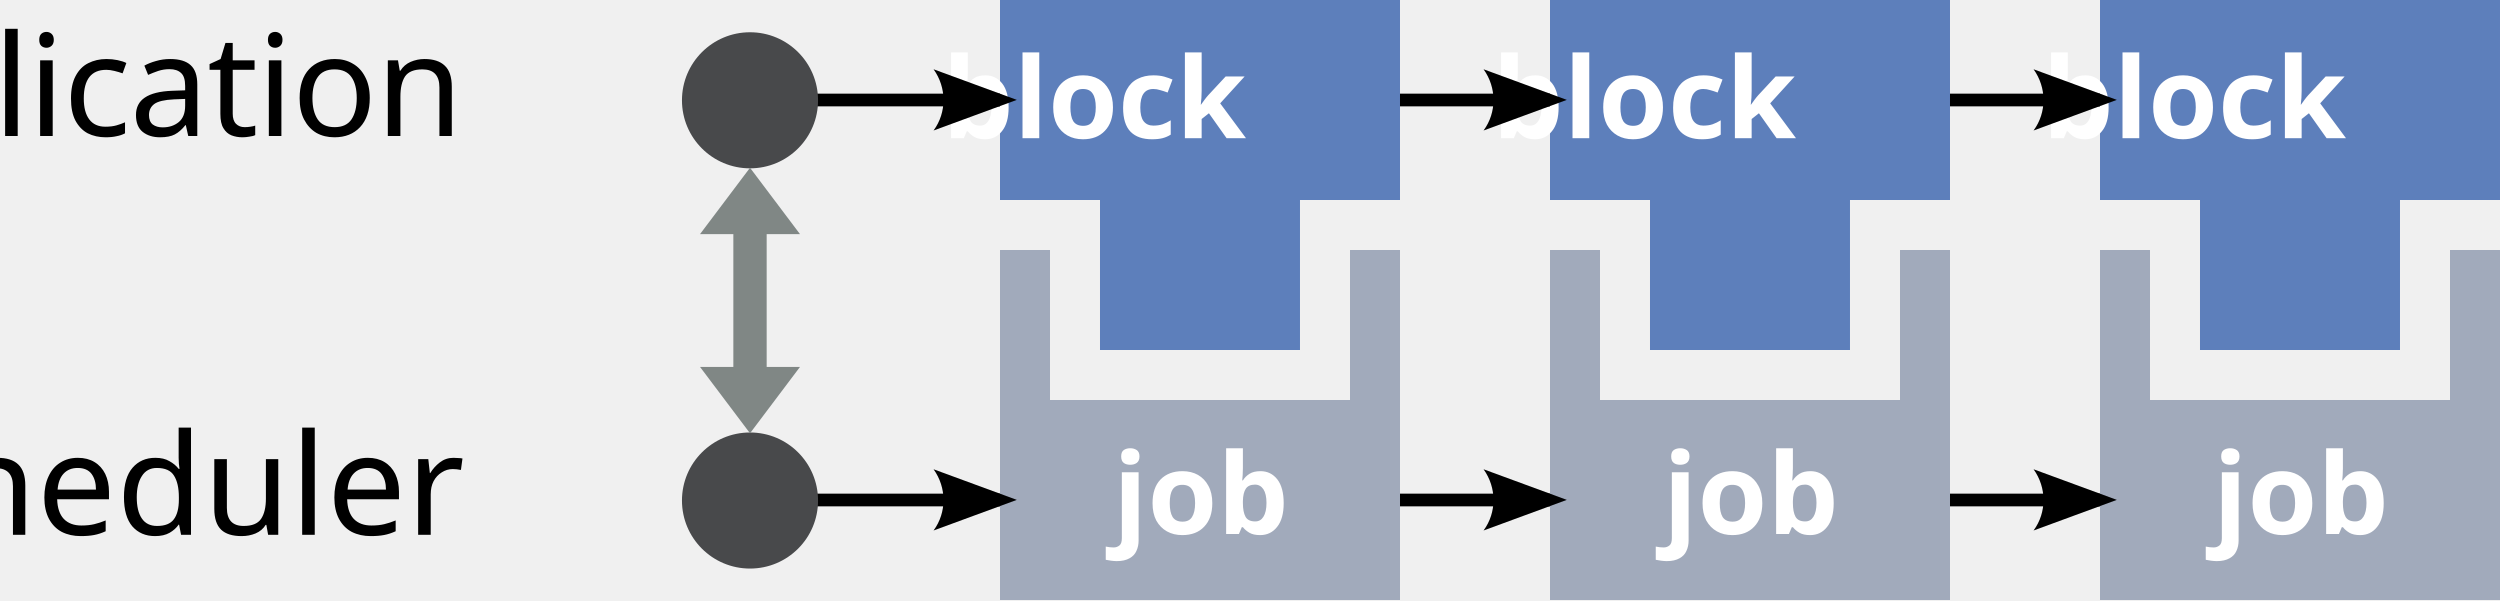
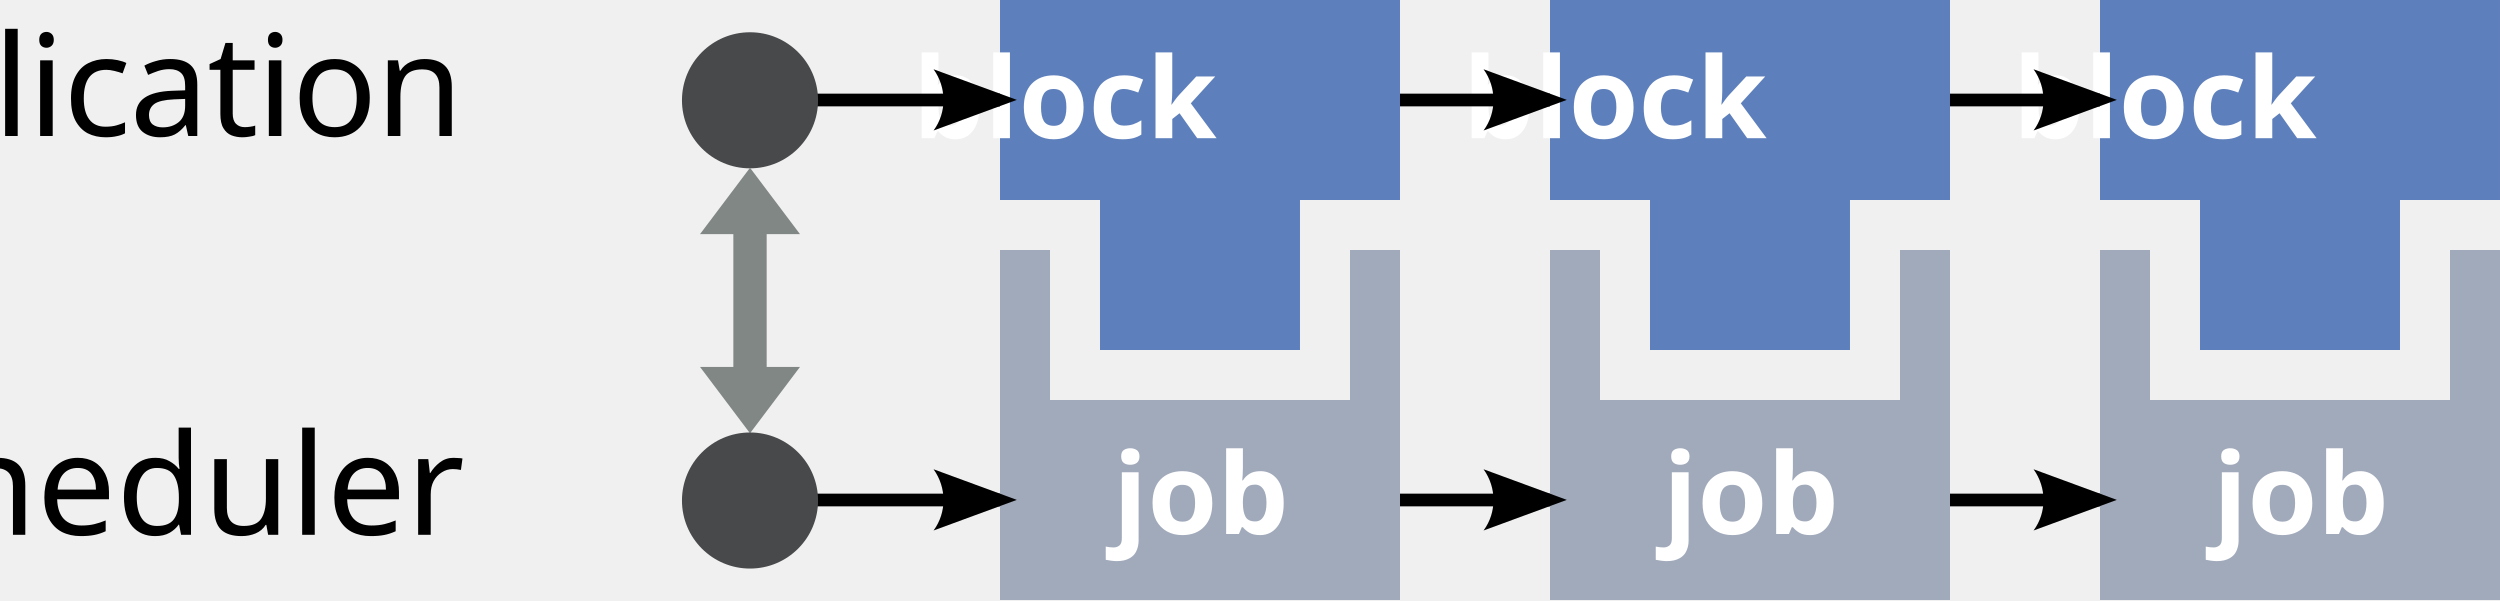
<svg xmlns="http://www.w3.org/2000/svg" width="177.165" height="42.52" id="svg3037" version="1.1">
  <defs id="defs3039">
    <marker orient="auto" refY="0" refX="0" id="Arrow2Mend" style="overflow:visible">
      <path id="path3924" style="font-size:12px;fill-rule:evenodd;stroke-width:0.625;stroke-linejoin:round" d="M 8.719,4.034 -2.207,0.016 8.719,-4.002 c -1.745,2.372 -1.735,5.617 -6e-7,8.035 z" transform="scale(-0.6,-0.6)" />
    </marker>
-     <marker orient="auto" refY="0" refX="0" id="Arrow1Mend" style="overflow:visible">
-       <path id="path3906" d="M 0,0 5,-5 -12.5,0 5,5 0,0 z" style="fill-rule:evenodd;stroke:#000000;stroke-width:1pt;marker-start:none" transform="matrix(-0.4,0,0,-0.4,-4,0)" />
-     </marker>
  </defs>
  <g id="layer1" transform="translate(0,-1009.841)">
+     <g id="g3563">
+       <g transform="translate(7.086614,-1.6324219e-5)" id="g5149">
+         <path style="fill:#a1aabb;fill-opacity:1;stroke:none" d="m 141.732,1027.558 3.543,0 0,10.63 21.26,0 0,-10.63 3.543,0 0,24.803 -28.346,0 z" id="path5126" />
+         <text xml:space="preserve" style="font-size:8px;font-style:normal;font-variant:normal;font-weight:300;font-stretch:normal;text-align:start;line-height:125%;letter-spacing:0px;word-spacing:0px;writing-mode:lr-tb;text-anchor:start;fill:#000000;fill-opacity:1;stroke:none;font-family:Gill Sans;-inkscape-font-specification:Gill Sans Light" x="149.743" y="1047.684" id="text5128">
+           <tspan id="tspan5130" x="149.743" y="1047.684" style="font-weight:bold;fill:#ffffff;-inkscape-font-specification:Gill Sans Bold">job</tspan>
+         </text>
+       </g>
+       <g transform="translate(77.95276,81.49607)" id="g5132">
+         <path id="path5134" d="m 77.953,942.518 -7.087,0 0,-14.173 28.346,0 -10e-7,14.173 -7.087,0 0,10.63 -14.173,0 z" style="fill:#5d7fbb;fill-opacity:1;stroke:none" />
+         <text id="text5136" y="938.139" x="84.817" style="font-size:8px;font-style:normal;font-variant:normal;font-weight:bold;font-stretch:normal;text-align:center;line-height:125%;letter-spacing:0px;word-spacing:0px;writing-mode:lr-tb;text-anchor:middle;fill:#000000;fill-opacity:1;stroke:none;font-family:Gill Sans;-inkscape-font-specification:Gill Sans Bold" xml:space="preserve">
+           <tspan style="font-size:8px;font-style:normal;font-variant:normal;font-weight:bold;font-stretch:normal;text-align:center;line-height:125%;writing-mode:lr-tb;text-anchor:middle;fill:#ffffff;font-family:Gill Sans;-inkscape-font-specification:Gill Sans Bold" y="938.139" x="84.817" id="tspan5138">block</tspan>
+         </text>
+       </g>
+     </g>
+     <path id="path5108" d="m 134.646,1016.928 14.173,0" style="fill:none;stroke:#000000;stroke-width:0.9;stroke-linecap:butt;stroke-linejoin:miter;stroke-miterlimit:4;stroke-opacity:1;stroke-dasharray:none;marker-end:url(#Arrow2Mend)" />
+     <path style="fill:none;stroke:#000000;stroke-width:0.9;stroke-linecap:butt;stroke-linejoin:miter;stroke-miterlimit:4;stroke-opacity:1;stroke-dasharray:none;marker-end:url(#Arrow2Mend)" d="m 134.646,1045.274 14.173,0" id="path5110" />
+     <g id="g3553">
+       <g id="g5118" transform="translate(38.97638,81.49607)">
+         <path style="fill:#5d7fbb;fill-opacity:1;stroke:none" d="m 77.953,942.518 -7.087,0 0,-14.173 28.346,0 -10e-7,14.173 -7.087,0 0,10.63 -14.173,0 z" id="path5120" />
+         <text xml:space="preserve" style="font-size:8px;font-style:normal;font-variant:normal;font-weight:bold;font-stretch:normal;text-align:center;line-height:125%;letter-spacing:0px;word-spacing:0px;writing-mode:lr-tb;text-anchor:middle;fill:#000000;fill-opacity:1;stroke:none;font-family:Gill Sans;-inkscape-font-specification:Gill Sans Bold" x="84.817" y="938.139" id="text5122">
+           <tspan id="tspan5124" x="84.817" y="938.139" style="font-size:8px;font-style:normal;font-variant:normal;font-weight:bold;font-stretch:normal;text-align:center;line-height:125%;writing-mode:lr-tb;text-anchor:middle;fill:#ffffff;font-family:Gill Sans;-inkscape-font-specification:Gill Sans Bold">block</tspan>
+         </text>
+       </g>
+       <g transform="translate(7.086614,-1.6324219e-5)" id="g5154">
+         <path id="path5112" d="m 102.756,1027.558 3.543,0 0,10.63 21.26,0 0,-10.63 3.543,0 0,24.803 -28.346,0 z" style="fill:#a1aabb;fill-opacity:1;stroke:none" />
+         <text id="text5114" y="1047.684" x="110.767" style="font-size:8px;font-style:normal;font-variant:normal;font-weight:300;font-stretch:normal;text-align:start;line-height:125%;letter-spacing:0px;word-spacing:0px;writing-mode:lr-tb;text-anchor:start;fill:#000000;fill-opacity:1;stroke:none;font-family:Gill Sans;-inkscape-font-specification:Gill Sans Light" xml:space="preserve">
+           <tspan style="font-weight:bold;fill:#ffffff;-inkscape-font-specification:Gill Sans Bold" y="1047.684" x="110.767" id="tspan5116">job</tspan>
+         </text>
+       </g>
+     </g>
+     <path style="fill:none;stroke:#000000;stroke-width:0.9;stroke-linecap:butt;stroke-linejoin:miter;stroke-miterlimit:4;stroke-opacity:1;stroke-dasharray:none;marker-end:url(#Arrow2Mend)" d="m 95.669,1016.928 14.173,0" id="path5100" />
+     <path id="path5102" d="m 95.669,1045.274 14.173,0" style="fill:none;stroke:#000000;stroke-width:0.9;stroke-linecap:butt;stroke-linejoin:miter;stroke-miterlimit:4;stroke-opacity:1;stroke-dasharray:none;marker-end:url(#Arrow2Mend)" />
+     <g id="g3543">
+       <g transform="translate(-8.6771653e-7,81.49607)" id="g5058">
+         <path id="path3838" d="m 77.953,942.518 -7.087,0 0,-14.173 28.346,0 -10e-7,14.173 -7.087,0 0,10.63 -14.173,0 z" style="fill:#5d7fbb;fill-opacity:1;stroke:none" />
+         <text id="text3840" y="938.139" x="84.817" style="font-size:8px;font-style:normal;font-variant:normal;font-weight:bold;font-stretch:normal;text-align:center;line-height:125%;letter-spacing:0px;word-spacing:0px;writing-mode:lr-tb;text-anchor:middle;fill:#000000;fill-opacity:1;stroke:none;font-family:Gill Sans;-inkscape-font-specification:Gill Sans Bold" xml:space="preserve">
+           <tspan style="font-size:8px;font-style:normal;font-variant:normal;font-weight:bold;font-stretch:normal;text-align:center;line-height:125%;writing-mode:lr-tb;text-anchor:middle;fill:#ffffff;font-family:Gill Sans;-inkscape-font-specification:Gill Sans Bold" y="938.139" x="84.817" id="tspan3842">block</tspan>
+         </text>
+       </g>
+       <g transform="translate(7.086614,-1.6324219e-5)" id="g5159">
+         <path style="fill:#a1aabb;fill-opacity:1;stroke:none" d="m 63.78,1027.558 3.543,0 0,10.63 21.26,0 0,-10.63 3.543,0 0,24.803 -28.346,0 z" id="rect3831" />
+         <text xml:space="preserve" style="font-size:8px;font-style:normal;font-variant:normal;font-weight:300;font-stretch:normal;text-align:start;line-height:125%;letter-spacing:0px;word-spacing:0px;writing-mode:lr-tb;text-anchor:start;fill:#000000;fill-opacity:1;stroke:none;font-family:Gill Sans;-inkscape-font-specification:Gill Sans Light" x="71.791" y="1047.684" id="text3833">
+           <tspan id="tspan3835" x="71.791" y="1047.684" style="font-weight:bold;fill:#ffffff;-inkscape-font-specification:Gill Sans Bold">job</tspan>
+         </text>
+       </g>
+     </g>
+     <path id="path5056" d="m 56.693,1016.928 14.173,0" style="fill:none;stroke:#000000;stroke-width:0.9;stroke-linecap:butt;stroke-linejoin:miter;stroke-miterlimit:4;stroke-opacity:1;stroke-dasharray:none;marker-end:url(#Arrow2Mend)" />
+     <path style="fill:none;stroke:#000000;stroke-width:0.9;stroke-linecap:butt;stroke-linejoin:miter;stroke-miterlimit:4;stroke-opacity:1;stroke-dasharray:none;marker-end:url(#Arrow2Mend)" d="m 56.693,1045.274 14.173,0" id="path3892" />
+     <g id="g3573">
+       <path style="fill:#48494b" transform="translate(6.3228347e-7,999.2319)" d="m 57.972,17.717 c 0,2.663 -2.159,4.822 -4.822,4.822 -2.663,0 -4.822,-2.159 -4.822,-4.822 0,-2.663 2.159,-4.822 4.822,-4.822 2.663,0 4.822,2.159 4.822,4.822 z" id="path3055" />
+       <path id="path3061" d="m 53.15,1021.729 -3.543,4.704 2.362,0 0,9.409 -2.362,0 3.543,4.704 3.543,-4.704 -2.362,0 0,-9.409 2.362,0 z" style="fill:#808785;fill-opacity:1;stroke:none" />
+       <path id="path3059" d="m 57.972,17.717 c 0,2.663 -2.159,4.822 -4.822,4.822 -2.663,0 -4.822,-2.159 -4.822,-4.822 0,-2.663 2.159,-4.822 4.822,-4.822 2.663,0 4.822,2.159 4.822,4.822 z" transform="translate(6.3228347e-7,1027.594)" style="fill:#48494b" />
+     </g>
    <text xml:space="preserve" style="font-size:8px;font-style:normal;font-variant:normal;font-weight:300;font-stretch:normal;text-align:end;line-height:125%;letter-spacing:0px;word-spacing:0px;writing-mode:lr-tb;text-anchor:end;fill:#000000;fill-opacity:1;stroke:none;font-family:Gill Sans;-inkscape-font-specification:Gill Sans Light" x="43.319" y="1019.477" id="text3047">
      <tspan id="tspan3049" x="43.219" y="1019.477" style="font-size:10px;font-style:normal;font-variant:normal;font-weight:300;font-stretch:normal;text-align:end;line-height:125%;letter-spacing:-0.1px;writing-mode:lr-tb;text-anchor:end;font-family:Gill Sans;-inkscape-font-specification:Gill Sans Light">Application</tspan>
    </text>
    <text xml:space="preserve" style="font-size:8px;font-style:normal;font-variant:normal;font-weight:300;font-stretch:normal;text-align:end;line-height:125%;letter-spacing:0px;word-spacing:0px;writing-mode:lr-tb;text-anchor:end;fill:#000000;fill-opacity:1;stroke:none;font-family:Gill Sans;-inkscape-font-specification:Gill Sans Light" x="43.319" y="1047.739" id="text3051">
      <tspan id="tspan3053" x="43.319" y="1047.739" style="font-size:10px;font-style:normal;font-variant:normal;font-weight:300;font-stretch:normal;text-align:end;line-height:125%;writing-mode:lr-tb;text-anchor:end;font-family:Gill Sans;-inkscape-font-specification:Gill Sans Light">Scheduler</tspan>
    </text>
-     <g id="g5149" transform="translate(7.086614,-1.6324219e-5)">
-       <path id="path5126" d="m 141.732,1027.558 3.543,0 0,10.63 21.26,0 0,-10.63 3.543,0 0,24.803 -28.346,0 z" style="fill:#a1aabb;fill-opacity:1;stroke:none" />
-       <text id="text5128" y="1047.684" x="149.743" style="font-size:8px;font-style:normal;font-variant:normal;font-weight:300;font-stretch:normal;text-align:start;line-height:125%;letter-spacing:0px;word-spacing:0px;writing-mode:lr-tb;text-anchor:start;fill:#000000;fill-opacity:1;stroke:none;font-family:Gill Sans;-inkscape-font-specification:Gill Sans Light" xml:space="preserve">
-         <tspan style="font-weight:bold;fill:#ffffff;-inkscape-font-specification:Gill Sans Bold" y="1047.684" x="149.743" id="tspan5130">job</tspan>
-       </text>
-     </g>
-     <path style="fill:none;stroke:#000000;stroke-width:0.9;stroke-linecap:butt;stroke-linejoin:miter;stroke-miterlimit:4;stroke-opacity:1;stroke-dasharray:none;marker-end:url(#Arrow2Mend)" d="m 134.646,1045.274 14.173,0" id="path5110" />
-     <g id="g5132" transform="translate(77.95276,81.49607)">
-       <path style="fill:#5d7fbb;fill-opacity:1;stroke:none" d="m 77.953,942.518 -7.087,0 0,-14.173 28.346,0 -10e-7,14.173 -7.087,0 0,10.63 -14.173,0 z" id="path5134" />
-       <text xml:space="preserve" style="font-size:8px;font-style:normal;font-variant:normal;font-weight:bold;font-stretch:normal;text-align:center;line-height:125%;letter-spacing:0px;word-spacing:0px;writing-mode:lr-tb;text-anchor:middle;fill:#000000;fill-opacity:1;stroke:none;font-family:Gill Sans;-inkscape-font-specification:Gill Sans Bold" x="84.817" y="938.139" id="text5136">
-         <tspan id="tspan5138" x="84.817" y="938.139" style="font-size:8px;font-style:normal;font-variant:normal;font-weight:bold;font-stretch:normal;text-align:center;line-height:125%;writing-mode:lr-tb;text-anchor:middle;fill:#ffffff;font-family:Gill Sans;-inkscape-font-specification:Gill Sans Bold">block</tspan>
-       </text>
-     </g>
-     <path id="path5108" d="m 134.646,1016.928 14.173,0" style="fill:none;stroke:#000000;stroke-width:0.9;stroke-linecap:butt;stroke-linejoin:miter;stroke-miterlimit:4;stroke-opacity:1;stroke-dasharray:none;marker-end:url(#Arrow2Mend)" />
-     <g transform="translate(38.97638,81.49607)" id="g5118">
-       <path id="path5120" d="m 77.953,942.518 -7.087,0 0,-14.173 28.346,0 -10e-7,14.173 -7.087,0 0,10.63 -14.173,0 z" style="fill:#5d7fbb;fill-opacity:1;stroke:none" />
-       <text id="text5122" y="938.139" x="84.817" style="font-size:8px;font-style:normal;font-variant:normal;font-weight:bold;font-stretch:normal;text-align:center;line-height:125%;letter-spacing:0px;word-spacing:0px;writing-mode:lr-tb;text-anchor:middle;fill:#000000;fill-opacity:1;stroke:none;font-family:Gill Sans;-inkscape-font-specification:Gill Sans Bold" xml:space="preserve">
-         <tspan style="font-size:8px;font-style:normal;font-variant:normal;font-weight:bold;font-stretch:normal;text-align:center;line-height:125%;writing-mode:lr-tb;text-anchor:middle;fill:#ffffff;font-family:Gill Sans;-inkscape-font-specification:Gill Sans Bold" y="938.139" x="84.817" id="tspan5124">block</tspan>
-       </text>
-     </g>
-     <g id="g5154" transform="translate(7.086614,-1.6324219e-5)">
-       <path style="fill:#a1aabb;fill-opacity:1;stroke:none" d="m 102.756,1027.558 3.543,0 0,10.63 21.26,0 0,-10.63 3.543,0 0,24.803 -28.346,0 z" id="path5112" />
-       <text xml:space="preserve" style="font-size:8px;font-style:normal;font-variant:normal;font-weight:300;font-stretch:normal;text-align:start;line-height:125%;letter-spacing:0px;word-spacing:0px;writing-mode:lr-tb;text-anchor:start;fill:#000000;fill-opacity:1;stroke:none;font-family:Gill Sans;-inkscape-font-specification:Gill Sans Light" x="110.767" y="1047.684" id="text5114">
-         <tspan id="tspan5116" x="110.767" y="1047.684" style="font-weight:bold;fill:#ffffff;-inkscape-font-specification:Gill Sans Bold">job</tspan>
-       </text>
-     </g>
-     <path id="path5102" d="m 95.669,1045.274 14.173,0" style="fill:none;stroke:#000000;stroke-width:0.9;stroke-linecap:butt;stroke-linejoin:miter;stroke-miterlimit:4;stroke-opacity:1;stroke-dasharray:none;marker-end:url(#Arrow2Mend)" />
-     <path style="fill:none;stroke:#000000;stroke-width:0.9;stroke-linecap:butt;stroke-linejoin:miter;stroke-miterlimit:4;stroke-opacity:1;stroke-dasharray:none;marker-end:url(#Arrow2Mend)" d="m 95.669,1016.928 14.173,0" id="path5100" />
-     <g id="g5058" transform="translate(-8.6771653e-7,81.49607)">
-       <path style="fill:#5d7fbb;fill-opacity:1;stroke:none" d="m 77.953,942.518 -7.087,0 0,-14.173 28.346,0 -10e-7,14.173 -7.087,0 0,10.63 -14.173,0 z" id="path3838" />
-       <text xml:space="preserve" style="font-size:8px;font-style:normal;font-variant:normal;font-weight:bold;font-stretch:normal;text-align:center;line-height:125%;letter-spacing:0px;word-spacing:0px;writing-mode:lr-tb;text-anchor:middle;fill:#000000;fill-opacity:1;stroke:none;font-family:Gill Sans;-inkscape-font-specification:Gill Sans Bold" x="84.817" y="938.139" id="text3840">
-         <tspan id="tspan3842" x="84.817" y="938.139" style="font-size:8px;font-style:normal;font-variant:normal;font-weight:bold;font-stretch:normal;text-align:center;line-height:125%;writing-mode:lr-tb;text-anchor:middle;fill:#ffffff;font-family:Gill Sans;-inkscape-font-specification:Gill Sans Bold">block</tspan>
-       </text>
-     </g>
-     <g id="g5159" transform="translate(7.086614,-1.6324219e-5)">
-       <path id="rect3831" d="m 63.78,1027.558 3.543,0 0,10.63 21.26,0 0,-10.63 3.543,0 0,24.803 -28.346,0 z" style="fill:#a1aabb;fill-opacity:1;stroke:none" />
-       <text id="text3833" y="1047.684" x="71.791" style="font-size:8px;font-style:normal;font-variant:normal;font-weight:300;font-stretch:normal;text-align:start;line-height:125%;letter-spacing:0px;word-spacing:0px;writing-mode:lr-tb;text-anchor:start;fill:#000000;fill-opacity:1;stroke:none;font-family:Gill Sans;-inkscape-font-specification:Gill Sans Light" xml:space="preserve">
-         <tspan style="font-weight:bold;fill:#ffffff;-inkscape-font-specification:Gill Sans Bold" y="1047.684" x="71.791" id="tspan3835">job</tspan>
-       </text>
-     </g>
-     <path style="fill:none;stroke:#000000;stroke-width:0.9;stroke-linecap:butt;stroke-linejoin:miter;stroke-miterlimit:4;stroke-opacity:1;stroke-dasharray:none;marker-end:url(#Arrow2Mend)" d="m 56.693,1045.274 14.173,0" id="path3892" />
-     <path id="path5056" d="m 56.693,1016.928 14.173,0" style="fill:none;stroke:#000000;stroke-width:0.9;stroke-linecap:butt;stroke-linejoin:miter;stroke-miterlimit:4;stroke-opacity:1;stroke-dasharray:none;marker-end:url(#Arrow2Mend)" />
-     <path id="path3055" d="m 57.972,17.717 c 0,2.663 -2.159,4.822 -4.822,4.822 -2.663,0 -4.822,-2.159 -4.822,-4.822 0,-2.663 2.159,-4.822 4.822,-4.822 2.663,0 4.822,2.159 4.822,4.822 z" transform="translate(6.3228347e-7,999.2319)" style="fill:#48494b" />
-     <path style="fill:#48494b" transform="translate(6.3228347e-7,1027.594)" d="m 57.972,17.717 c 0,2.663 -2.159,4.822 -4.822,4.822 -2.663,0 -4.822,-2.159 -4.822,-4.822 0,-2.663 2.159,-4.822 4.822,-4.822 2.663,0 4.822,2.159 4.822,4.822 z" id="path3059" />
-     <path style="fill:#808785;fill-opacity:1;stroke:none" d="m 53.15,1021.729 -3.543,4.704 2.362,0 0,9.409 -2.362,0 3.543,4.704 3.543,-4.704 -2.362,0 0,-9.409 2.362,0 z" id="path3061" />
  </g>
</svg>
